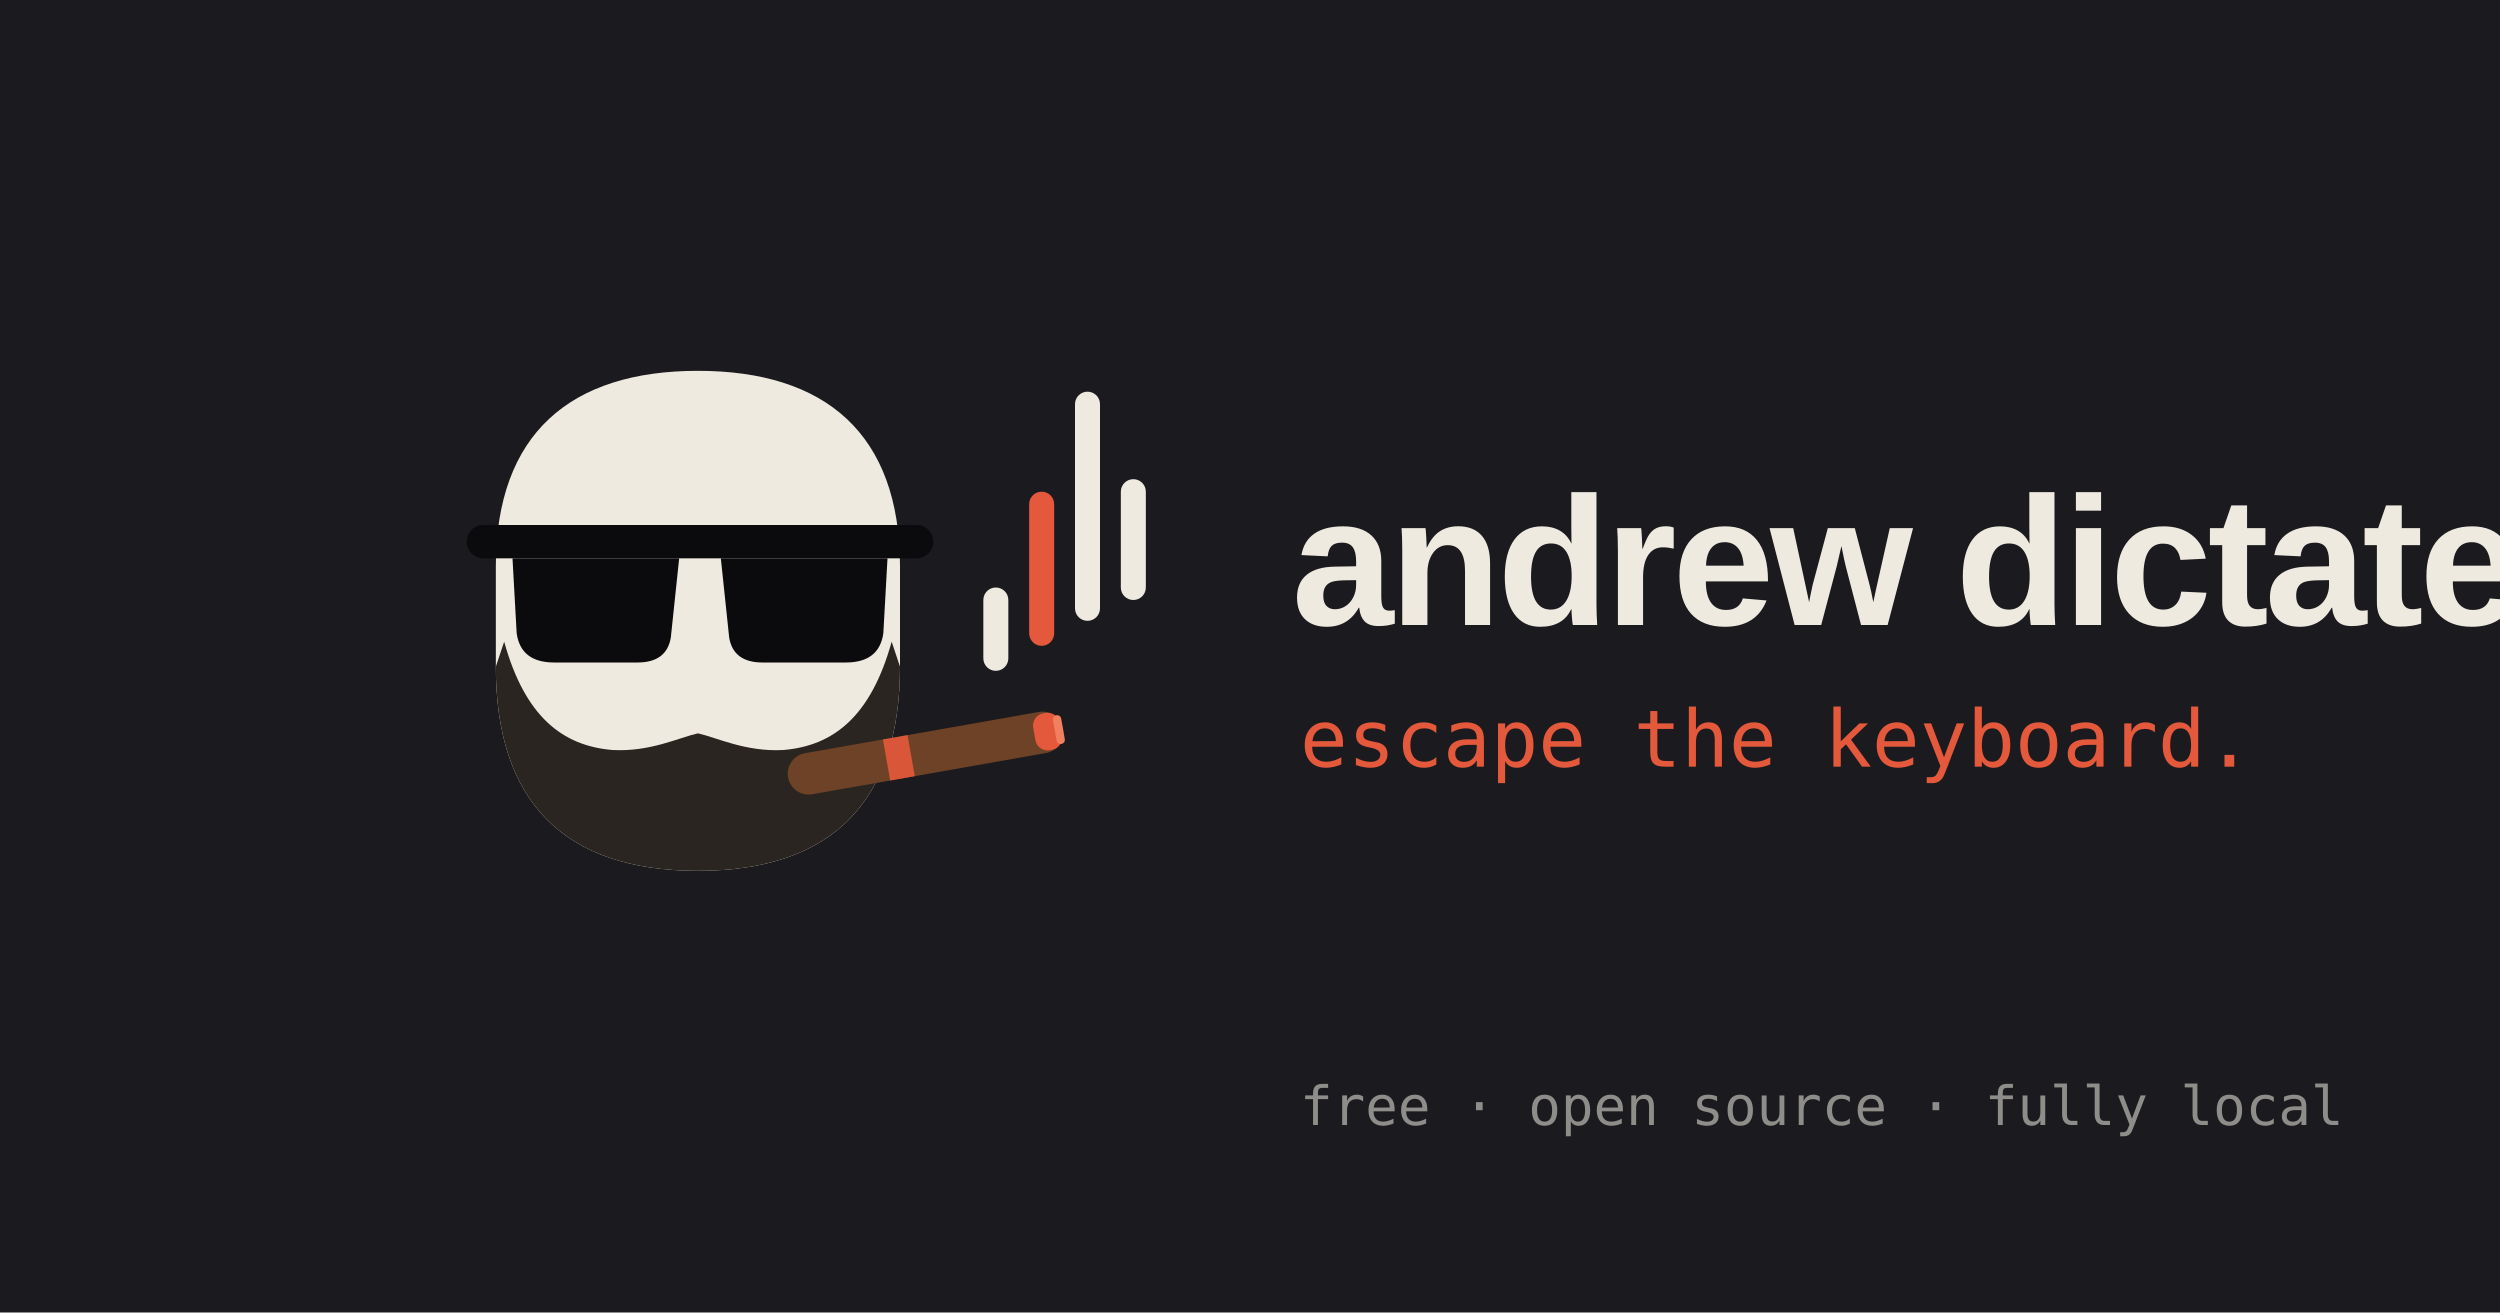
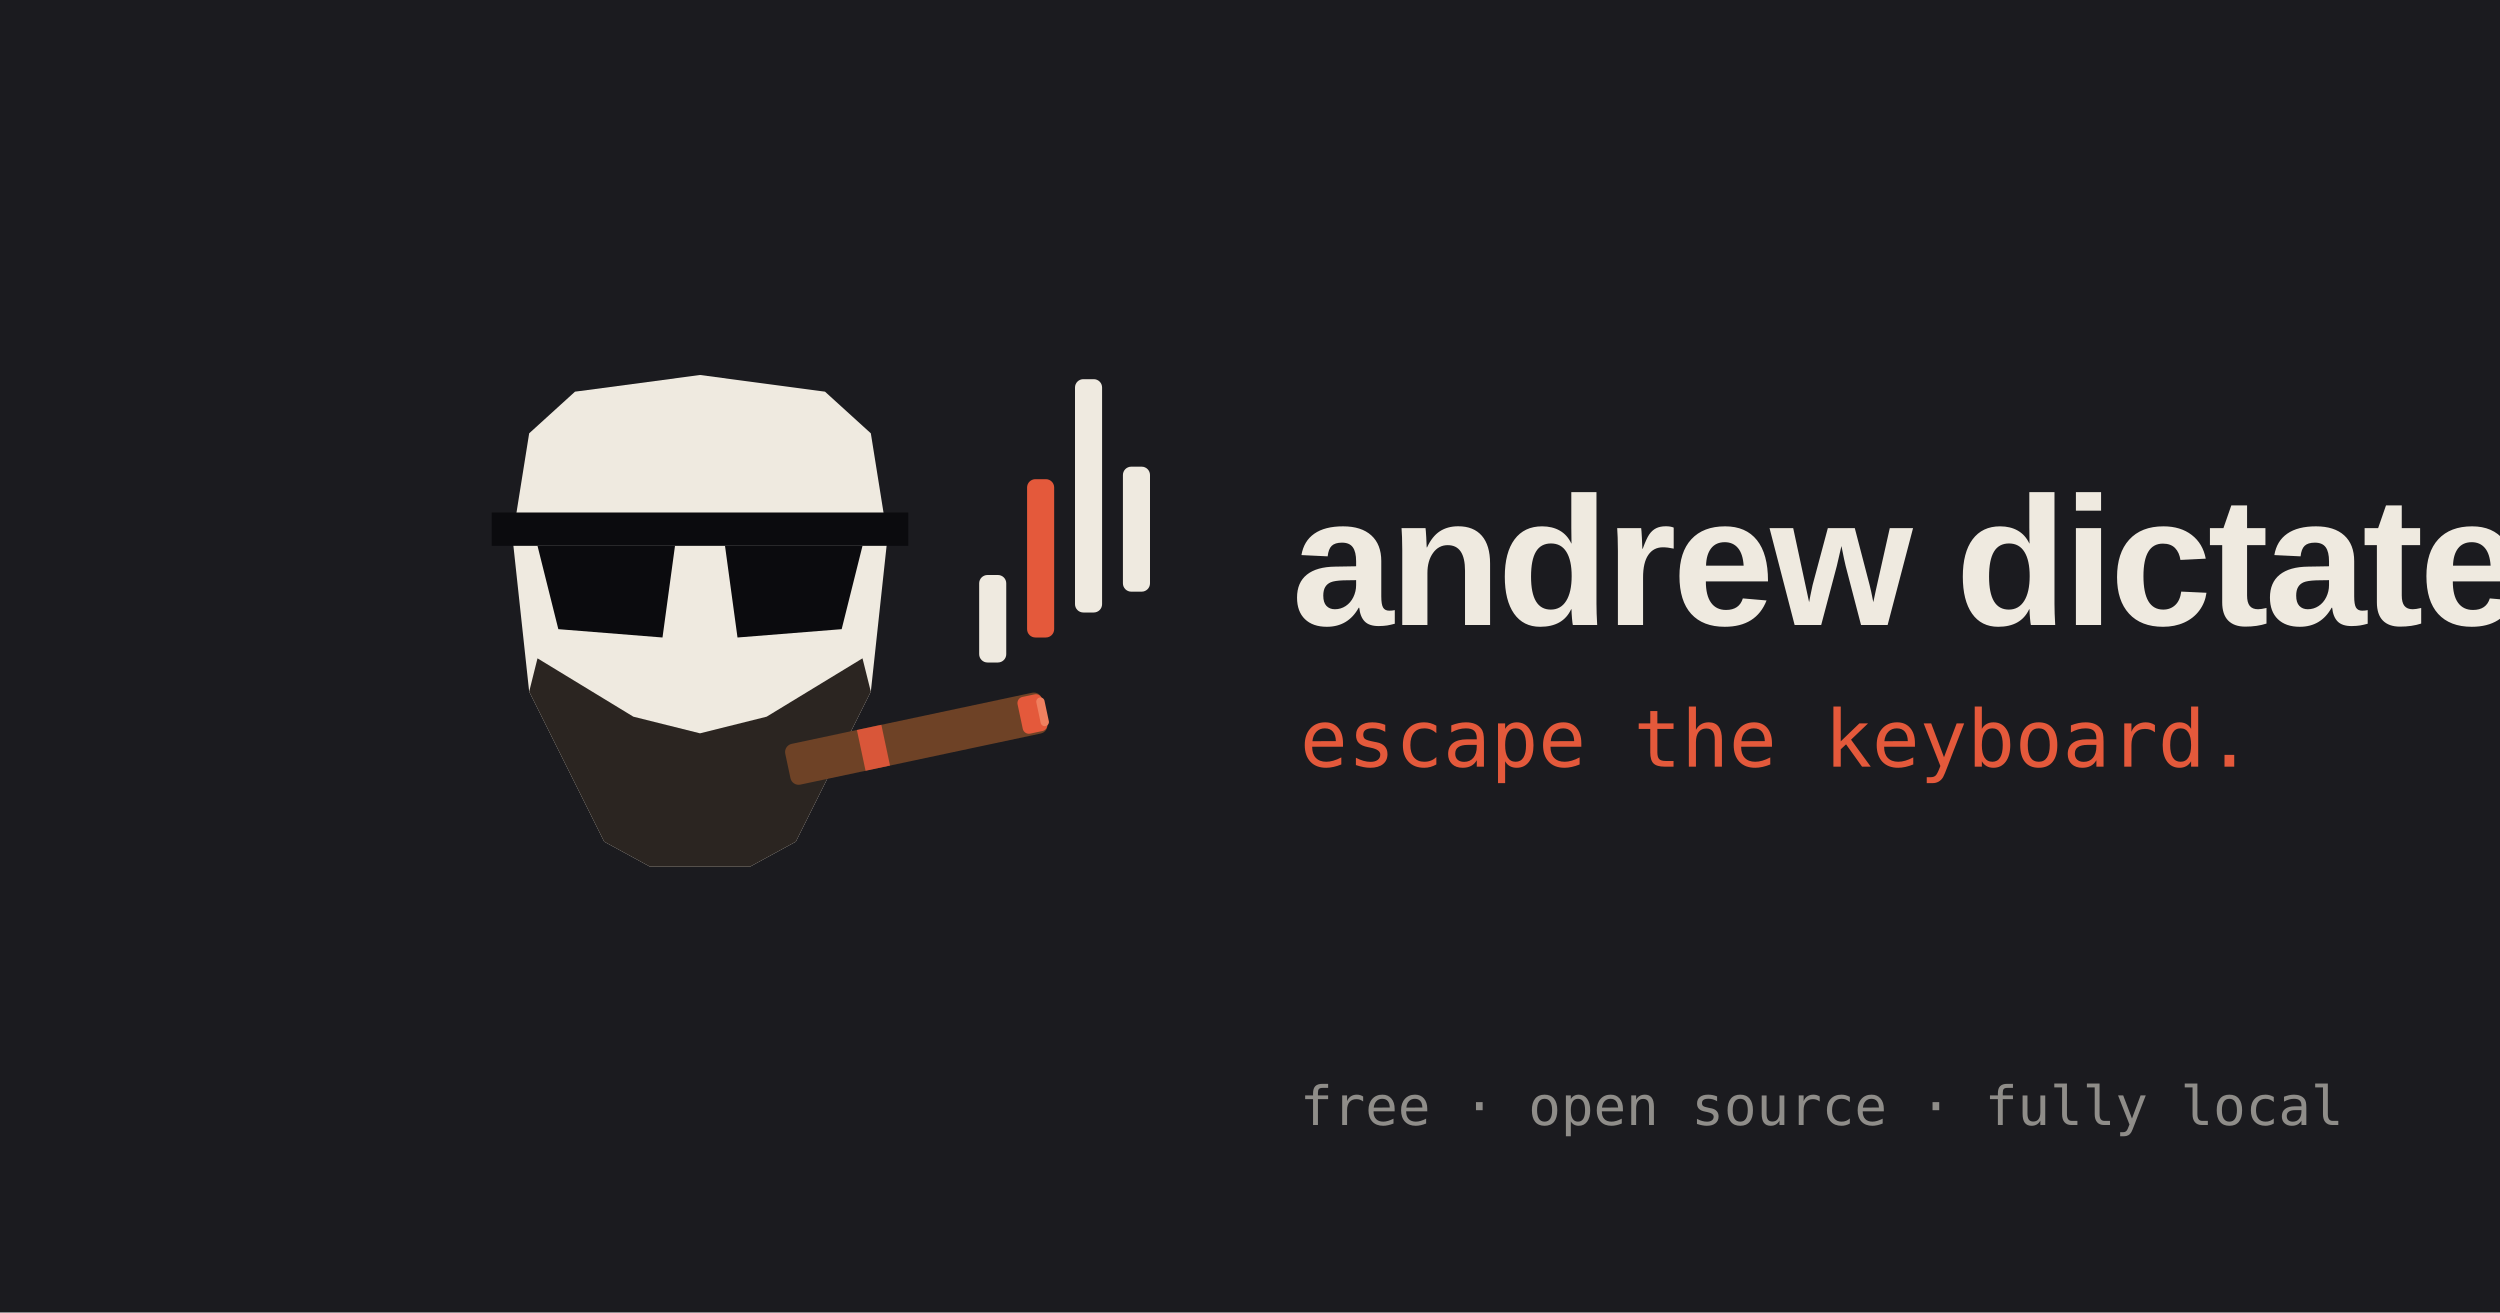
<svg xmlns="http://www.w3.org/2000/svg" viewBox="0 0 1200 630" width="1200" height="630">
  <rect width="1200" height="630" fill="#1B1B1F" />
  <g transform="translate(80 60) scale(1.0)">
-     <path d="M158 212            C 158 148, 194 118, 255 118            C 316 118, 352 148, 352 212            L 352 260            C 352 324, 320 358, 255 358            C 190 358, 158 324, 158 260            Z" fill="#EFEAE0" />
-     <path d="M162 248            C 172 284, 190 298, 214 300            C 232 301, 246 294, 255 292            C 264 294, 278 301, 296 300            C 320 298, 338 284, 348 248            L 352 260            C 352 324, 320 358, 255 358            C 190 358, 158 324, 158 260            Z" fill="#2B2521" />
-     <rect x="144" y="192" width="224" height="16" rx="8" fill="#0B0B0E" />
-     <g fill="#0B0B0E">
-       <path d="M166 208 L 246 208 L 242 246 Q 240 258 226 258 L 186 258 Q 170 258 168 244 Z" />
-       <path d="M266 208 L 346 208 L 344 244 Q 342 258 326 258 L 286 258 Q 272 258 270 246 Z" />
-     </g>
-     <g transform="rotate(-10 316 310)">
-       <rect x="298" y="300" width="134" height="20" rx="10" fill="#6E4226" />
-       <rect x="346" y="300" width="12" height="20" fill="#E4593B" opacity="0.9" />
-       <rect x="418" y="301" width="13" height="18" rx="6" fill="#E4593B" />
-       <rect x="428" y="303" width="4" height="14" rx="2" fill="#F0805F" />
+     <path d="M 196 128            L 256 120            L 316 128            L 338 148            L 346 198            L 338 272            L 302 344            L 280 356            L 232 356            L 210 344            L 174 272            L 166 198            L 174 148            Z" fill="#EFEAE0" />
+     <path d="M 178 256            L 224 284            L 256 292            L 288 284            L 334 256            L 338 272            L 302 344            L 280 356            L 232 356            L 210 344            L 174 272            Z" fill="#2B2521" />
+     <path d="M 156 186 L 356 186 L 356 202 L 156 202 Z" fill="#0B0B0E" />
+     <path d="M 178 202 L 244 202 L 238 246 L 188 242 Z" fill="#0B0B0E" />
+     <path d="M 268 202 L 334 202 L 324 242 L 274 246 Z" fill="#0B0B0E" />
+     <g transform="rotate(-12 306 306)">
+       <rect x="298" y="296" width="126" height="20" rx="4" fill="#6E4226" />
+       <rect x="334" y="296" width="12" height="20" fill="#E4593B" opacity="0.9" />
+       <rect x="412" y="297" width="12" height="18" rx="3" fill="#E4593B" />
+       <rect x="421" y="299" width="4" height="14" rx="2" fill="#F0805F" />
    </g>
    <g fill="#EFEAE0">
-       <rect x="392" y="222" width="12" height="40" rx="6" />
-       <rect x="414" y="176" width="12" height="74" rx="6" fill="#E4593B" />
-       <rect x="436" y="128" width="12" height="110" rx="6" />
-       <rect x="458" y="170" width="12" height="58" rx="6" />
+       <rect x="390" y="216" width="13" height="42" rx="4" />
+       <rect x="413" y="170" width="13" height="76" rx="4" fill="#E4593B" />
+       <rect x="436" y="122" width="13" height="112" rx="4" />
+       <rect x="459" y="164" width="13" height="60" rx="4" />
    </g>
  </g>
  <text x="620" y="300" font-family="-apple-system, 'Helvetica Neue', Arial, sans-serif" font-size="88" font-weight="600" letter-spacing="-2" fill="#EFEAE0">andrew dictate</text>
  <text x="624" y="368" font-family="ui-monospace, 'SF Mono', Menlo, monospace" font-size="38" fill="#E4593B">escape the keyboard.</text>
  <text x="624" y="540" font-family="ui-monospace, 'SF Mono', Menlo, monospace" font-size="26" fill="#EFEAE0" fill-opacity="0.55">free · open source · fully local</text>
</svg>
